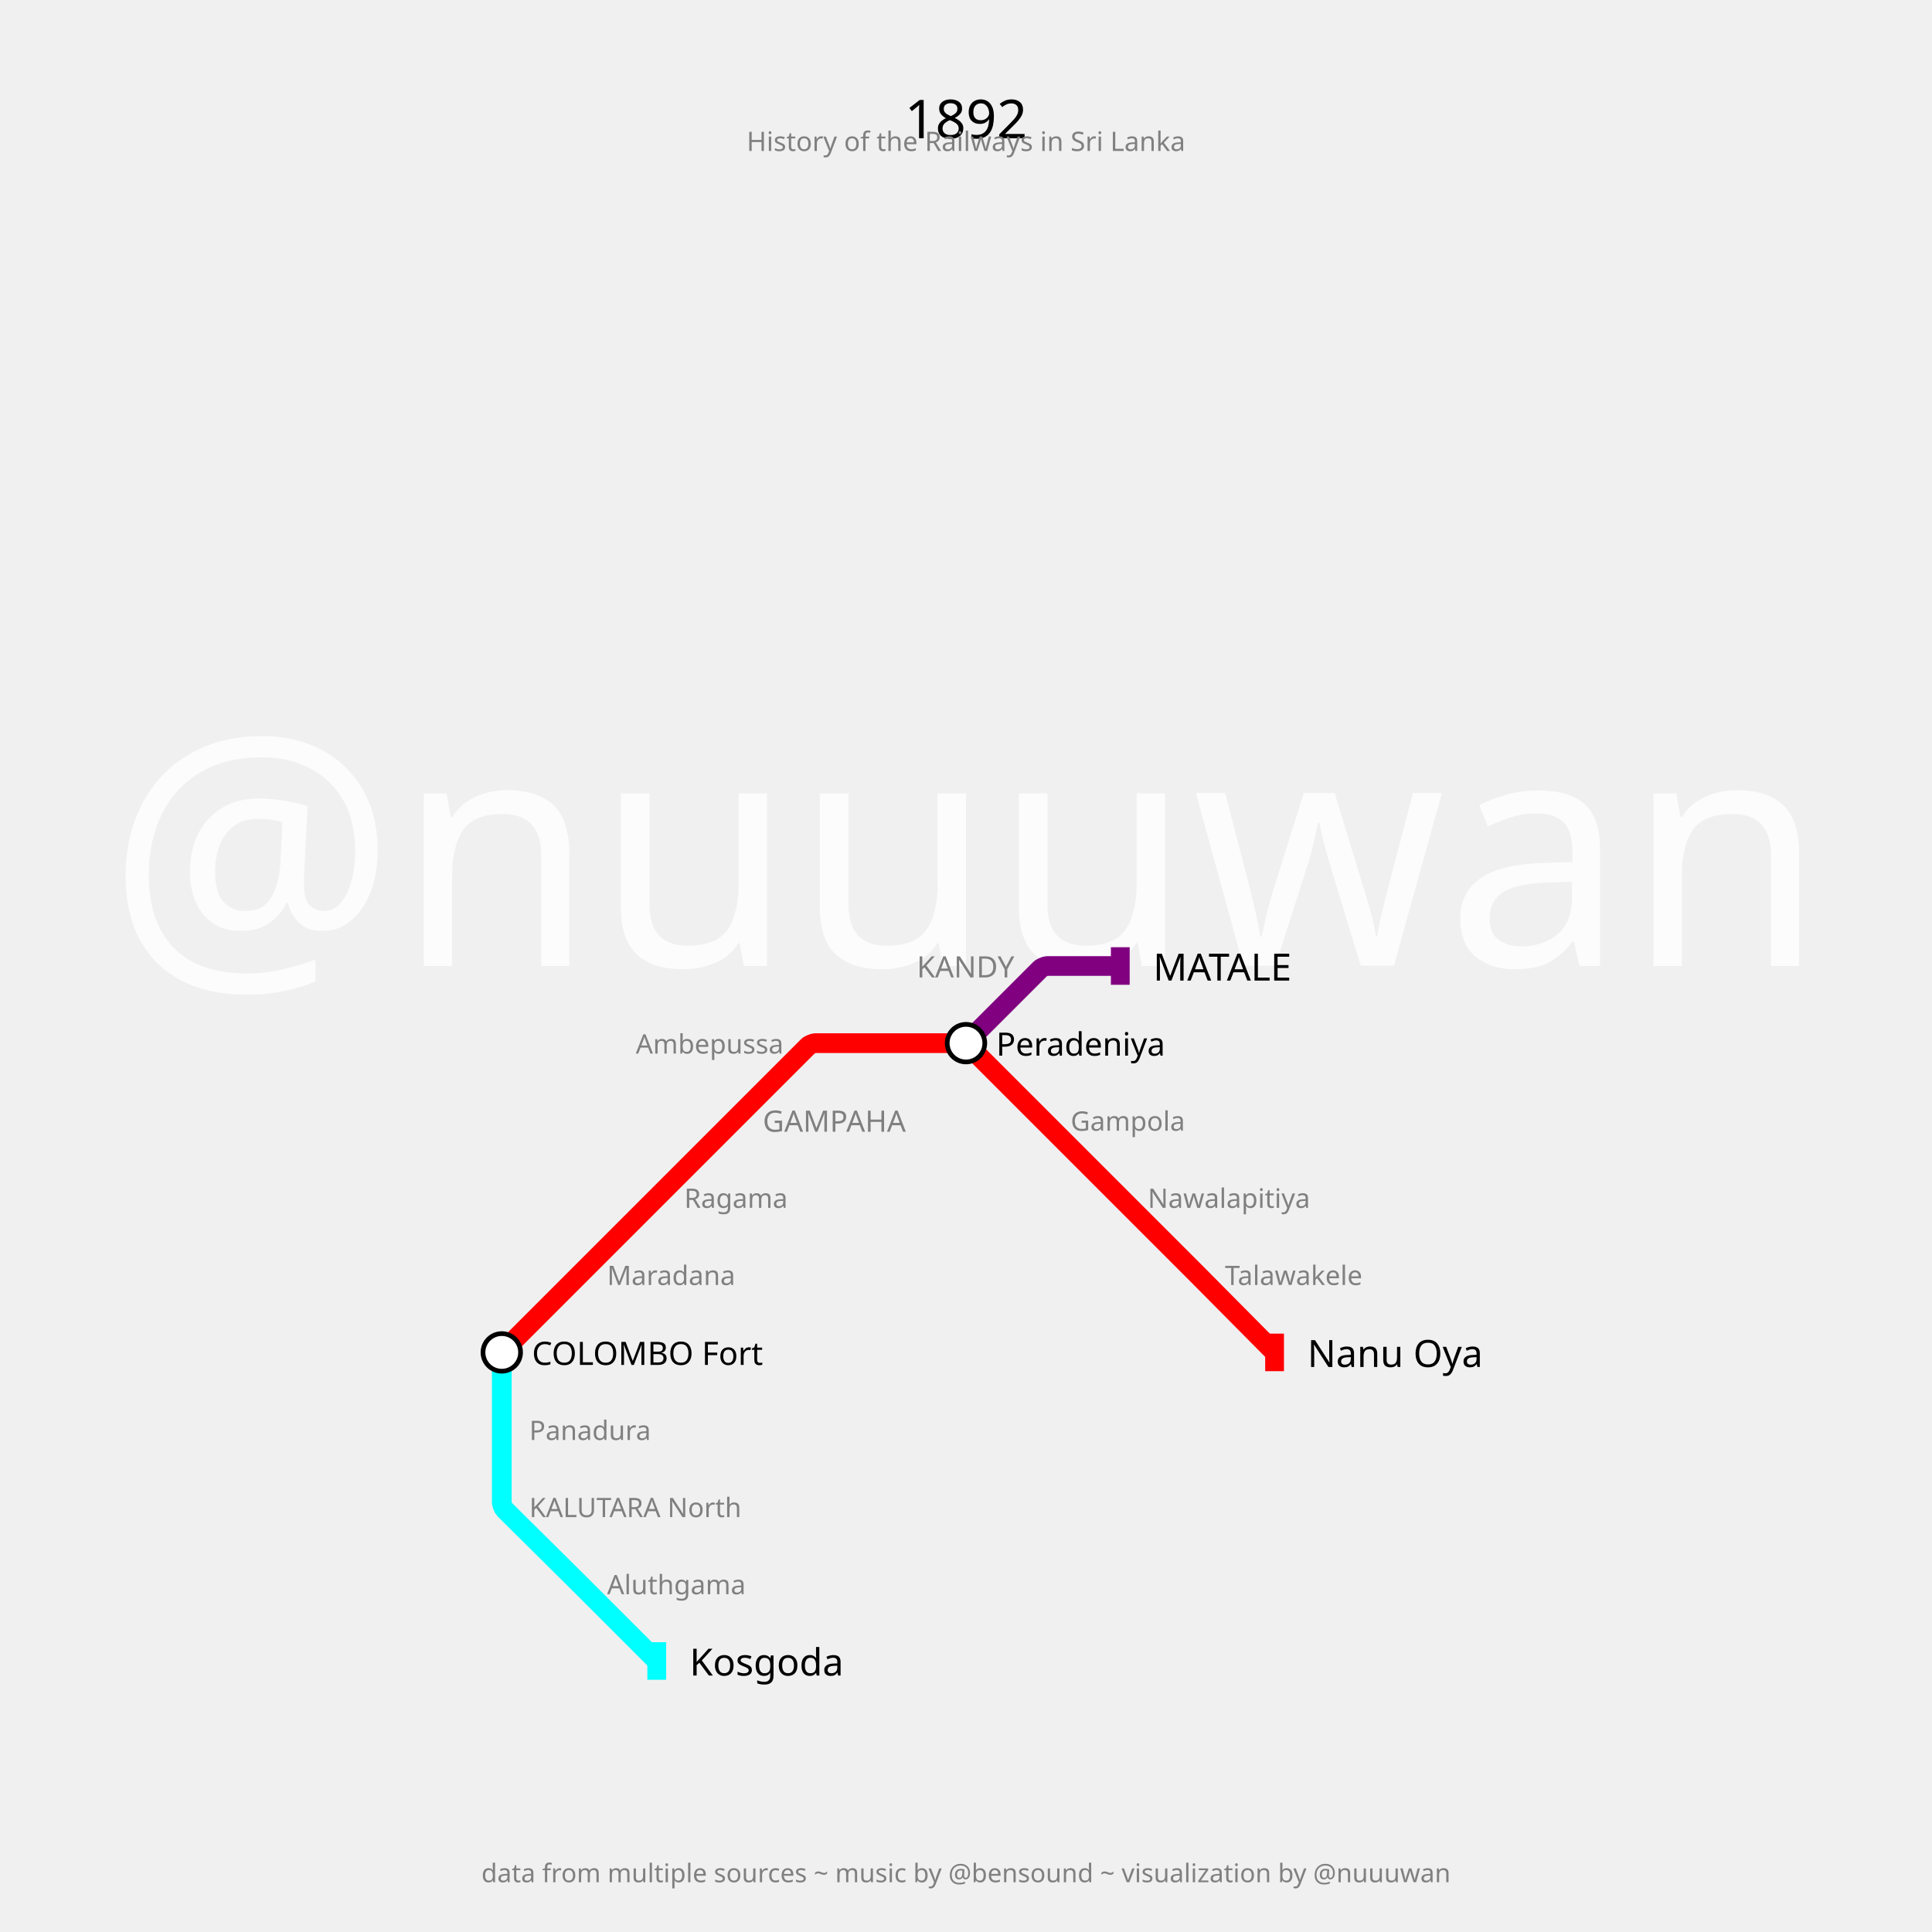
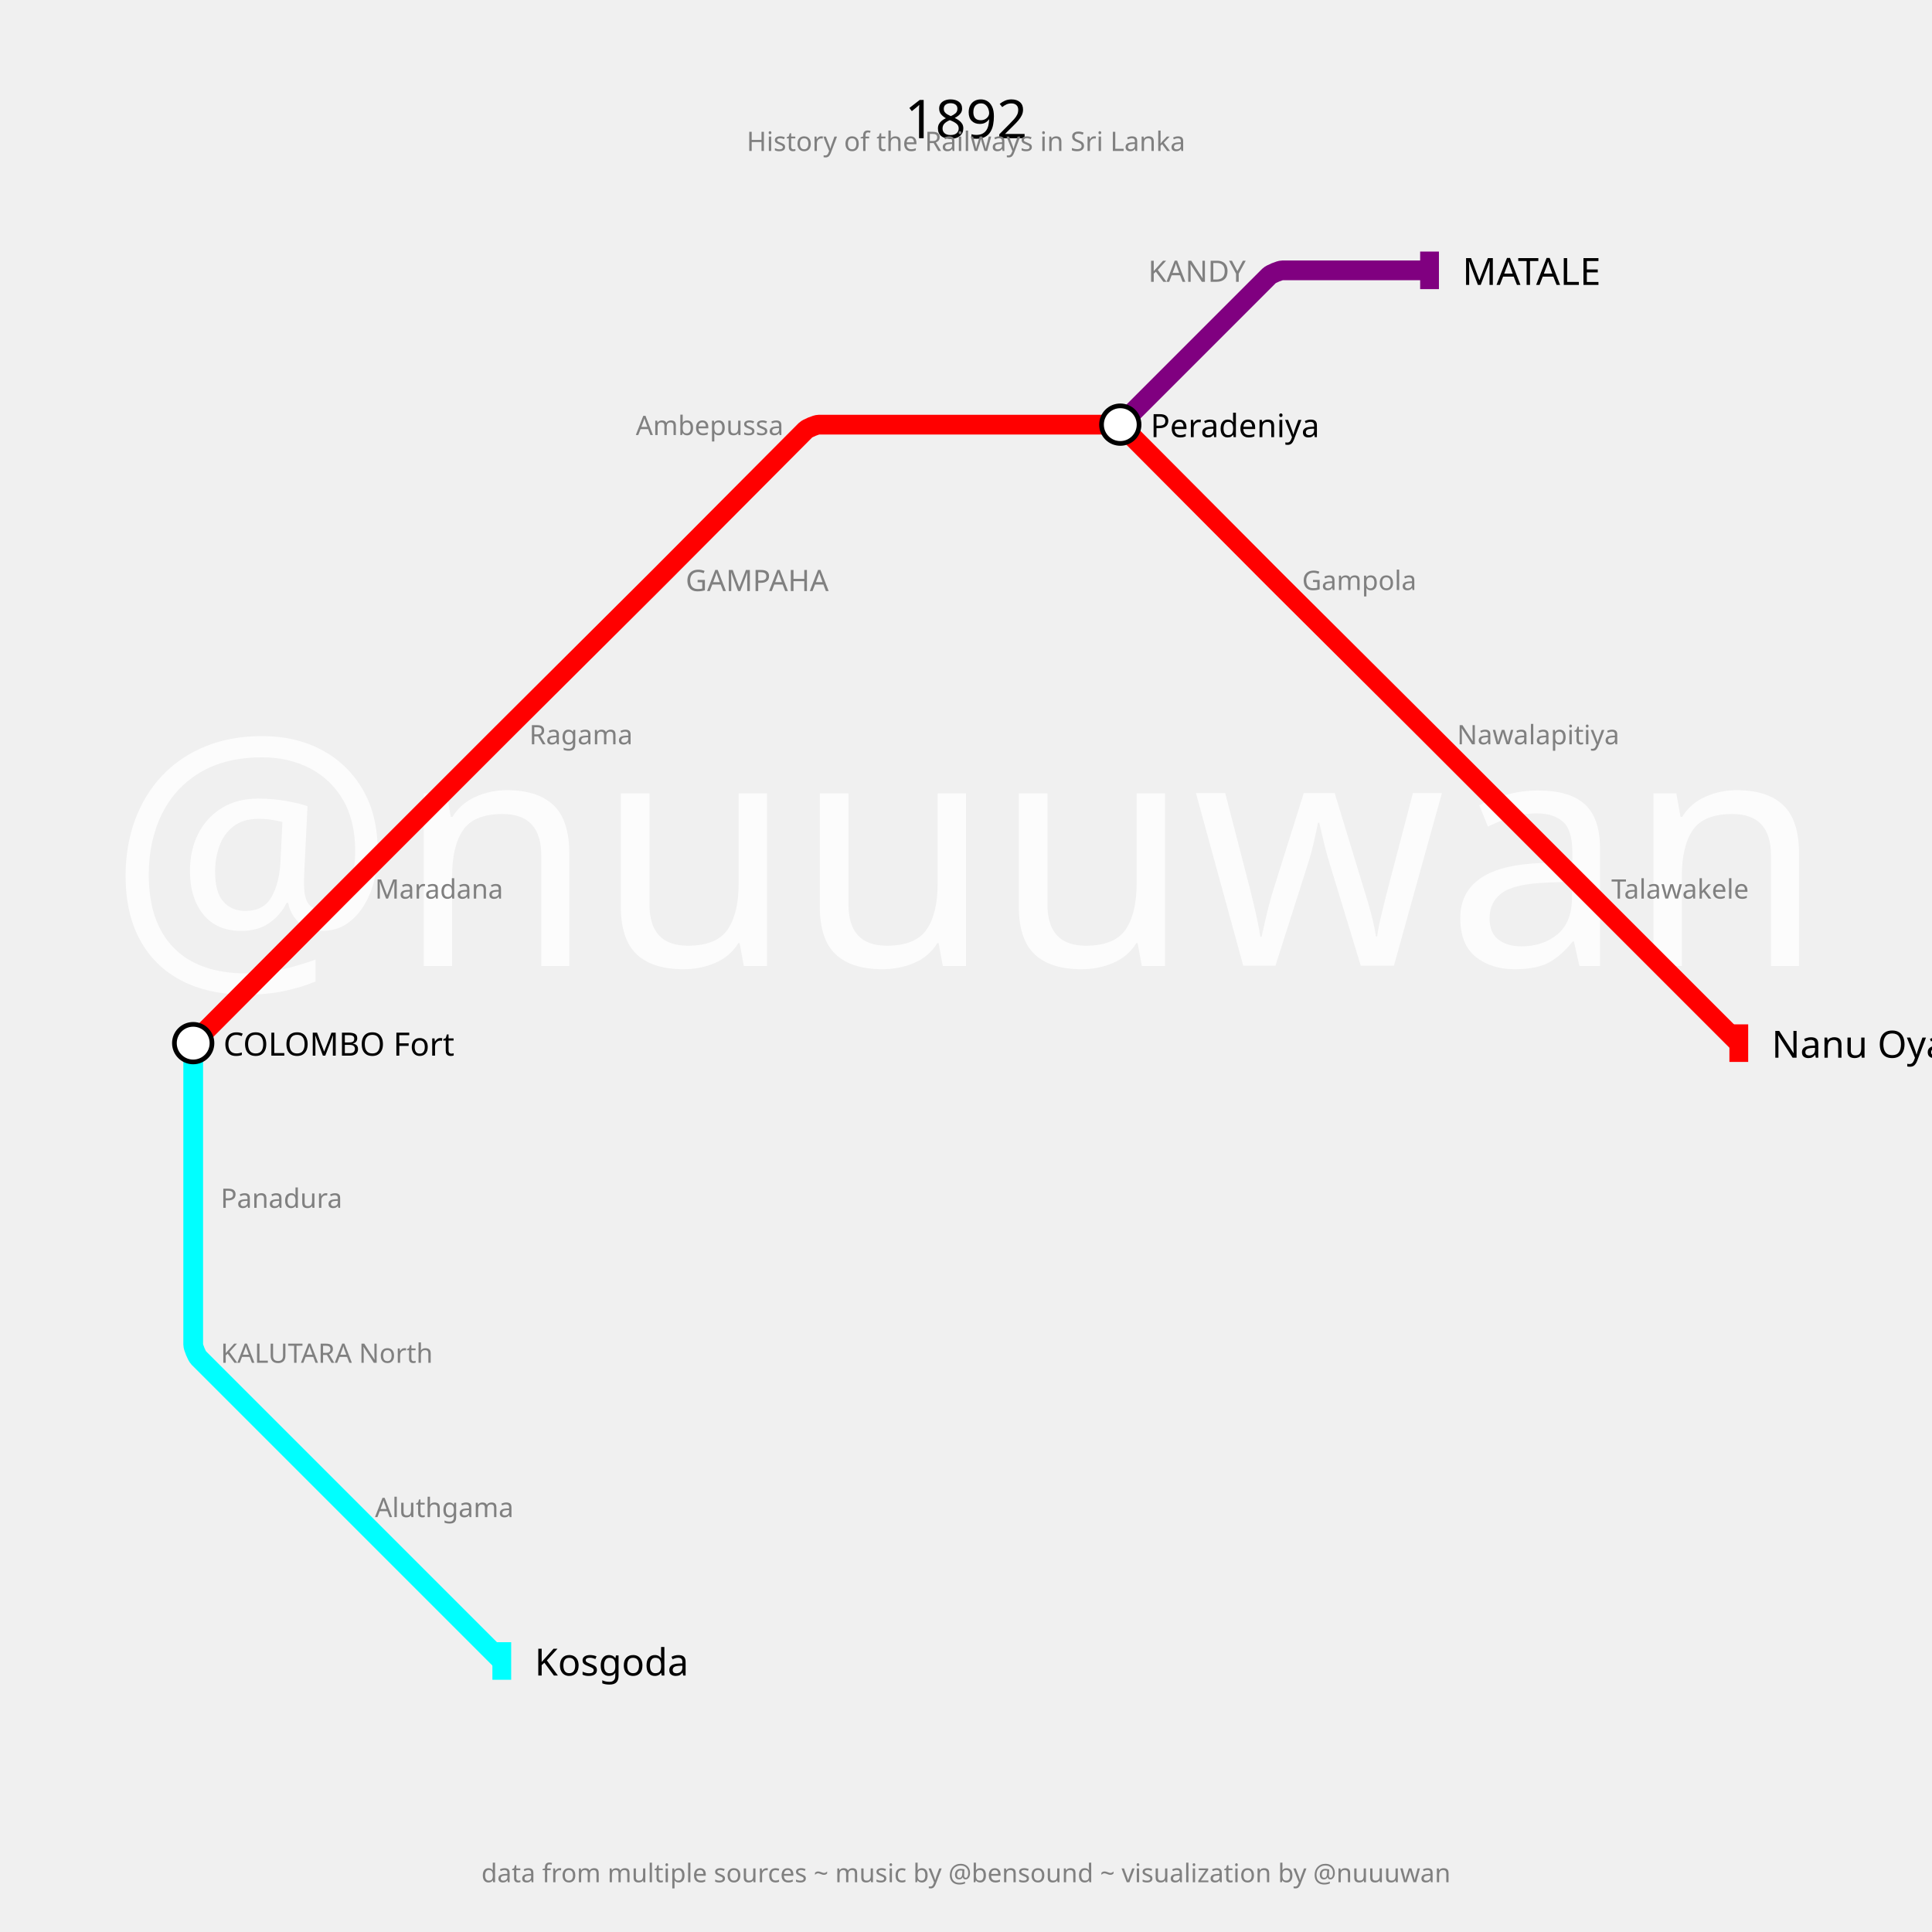
<svg xmlns="http://www.w3.org/2000/svg" width="2880" height="2880" padding="288">
  <text fill="#fcfcfc" stroke="none" font-size="480.0" font-family="p22" x="1440.0" y="1440.0" text-anchor="middle" dominant-baseline="center">@nuuuwan</text>
  <text fill="black" stroke="none" font-size="80" font-family="p22" x="1440.0" y="144.0" text-anchor="middle" dominant-baseline="hanging">1892</text>
  <text fill="gray" stroke="none" font-size="40" font-family="p22" x="1440.0" y="194.0" text-anchor="middle" dominant-baseline="hanging">History of the Railways in Sri Lanka</text>
  <text fill="gray" stroke="none" font-size="38.4" font-family="p22" x="1440.0" y="2776.0" text-anchor="middle" dominant-baseline="text-top">data from multiple sources ~ music by @bensound ~ visualization by @nuuuwan</text>
  <g>
-     <path fill="none" stroke-width="29.4" stroke-opacity="1" d="M 748.0,2016.0 L 864.0,1900.0 L 979.0,1785.0 L 1094.0,1670.0 L 1204.934,1559.066 C 1206.289,1557.711 1212.833,1555.0 1214.75,1555.0 L 1324.0,1555.0 L 1434.2,1555.0 C 1436.133,1555.0 1442.734,1557.734 1444.101,1559.101 L 1555.0,1670.0 L 1670.0,1785.0 L 1779.25,1894.25 C 1781.167,1896.167 1788.817,1903.85 1790.725,1905.775 L 1900.0,2016.0" stroke="red" />
-     <rect stroke="none" fill-opacity="1" x="1886" y="1988" width="28" height="56" fill="red" />
+     <path fill="none" stroke-width="29.4" stroke-opacity="1" d="M 288.0,1555.0 L 506.525,1335.525 C 510.35,1331.683 525.667,1316.333 529.5,1312.5 L 737.075,1104.925 C 740.717,1101.283 755.299,1086.732 758.949,1083.099 L 967.997,874.955 C 971.665,871.303 986.303,856.665 989.955,852.997 L 1200.851,641.185 C 1203.567,638.457 1216.7,633.0 1220.55,633.0 L 1440.0,633.0 L 1658.5,633.0 C 1662.333,633.0 1675.409,638.433 1678.114,641.149 L 1888.906,852.857 C 1892.604,856.572 1907.428,871.396 1911.143,875.094 L 2120.007,1083.055 C 2123.671,1086.703 2138.313,1101.313 2141.969,1104.969 L 2361.0,1324.0 L 2592.0,1555.0" stroke="red" />
+     <rect stroke="none" fill-opacity="1" x="2578" y="1527" width="28" height="56" fill="red" />
  </g>
  <g>
-     <path fill="none" stroke-width="29.4" stroke-opacity="1" d="M 1440.0,1555.0 L 1550.934,1444.066 C 1552.289,1442.711 1558.833,1440.0 1560.75,1440.0 L 1670.0,1440.0" stroke="purple" />
-     <rect stroke="none" fill-opacity="1" x="1656" y="1412" width="28" height="56" fill="purple" />
+     <path fill="none" stroke-width="29.4" stroke-opacity="1" d="M 1670.0,633.0 L 1891.833,411.167 C 1894.555,408.445 1907.7,403.0 1911.55,403.0 L 2131.0,403.0" stroke="purple" />
+     <rect stroke="none" fill-opacity="1" x="2117" y="375" width="28" height="56" fill="purple" />
  </g>
  <g>
-     <path fill="none" stroke-width="29.4" stroke-opacity="1" d="M 748.0,2016.0 L 748.0,2131.0 L 748.0,2240.25 C 748.0,2242.167 750.722,2248.699 752.083,2250.048 L 858.404,2355.452 C 860.269,2357.302 867.715,2364.715 869.572,2366.572 L 979.0,2476.0" stroke="cyan" />
-     <rect stroke="none" fill-opacity="1" x="965" y="2448" width="28" height="56" fill="cyan" />
+     <path fill="none" stroke-width="29.4" stroke-opacity="1" d="M 288.0,1555.0 L 288.0,1785.0 L 288.0,2004.45 C 288.0,2008.3 293.445,2021.445 296.167,2024.167 L 518.0,2246.0 L 748.0,2476.0" stroke="cyan" />
+     <rect stroke="none" fill-opacity="1" x="734" y="2448" width="28" height="56" fill="cyan" />
  </g>
  <g>
-     <text fill="black" stroke="none" font-size="56.0" font-family="p22" font-weight="100" text-anchor="start" dominant-baseline="central" x="1949.0" y="2016" transform="translate(1900,2016) rotate(0) translate(-1900,-2016)">Nanu Oya</text>
+     <text fill="black" stroke="none" font-size="56.0" font-family="p22" font-weight="100" text-anchor="start" dominant-baseline="central" x="2641.0" y="1555" transform="translate(2592,1555) rotate(0) translate(-2592,-1555)">Nanu Oya</text>
  </g>
  <g>
-     <text fill="black" stroke="none" font-size="56.0" font-family="p22" font-weight="100" text-anchor="start" dominant-baseline="central" x="1719.0" y="1440" transform="translate(1670,1440) rotate(0) translate(-1670,-1440)">MATALE</text>
+     <text fill="black" stroke="none" font-size="56.0" font-family="p22" font-weight="100" text-anchor="start" dominant-baseline="central" x="2180.0" y="403" transform="translate(2131,403) rotate(0) translate(-2131,-403)">MATALE</text>
  </g>
  <g>
-     <text fill="black" stroke="none" font-size="56.0" font-family="p22" font-weight="100" text-anchor="start" dominant-baseline="central" x="1028.0" y="2476" transform="translate(979,2476) rotate(0) translate(-979,-2476)">Kosgoda</text>
+     <text fill="black" stroke="none" font-size="56.0" font-family="p22" font-weight="100" text-anchor="start" dominant-baseline="central" x="797.0" y="2476" transform="translate(748,2476) rotate(0) translate(-748,-2476)">Kosgoda</text>
  </g>
  <g>
-     <circle r="28" fill="white" stroke="black" stroke-width="7.0" cx="748" cy="2016" />
-     <text fill="black" stroke="none" font-size="48.0" font-family="p22" font-weight="100" text-anchor="start" dominant-baseline="central" x="793.0" y="2016" transform="translate(748,2016) rotate(0) translate(-748,-2016)">COLOMBO Fort</text>
+     <circle r="28" fill="white" stroke="black" stroke-width="7.0" cx="288" cy="1555" />
+     <text fill="black" stroke="none" font-size="48.0" font-family="p22" font-weight="100" text-anchor="start" dominant-baseline="central" x="333.0" y="1555" transform="translate(288,1555) rotate(0) translate(-288,-1555)">COLOMBO Fort</text>
  </g>
  <g>
-     <circle r="28" fill="white" stroke="black" stroke-width="7.0" cx="1440" cy="1555" />
-     <text fill="black" stroke="none" font-size="48.0" font-family="p22" font-weight="100" text-anchor="start" dominant-baseline="central" x="1485.0" y="1555" transform="translate(1440,1555) rotate(0) translate(-1440,-1555)">Peradeniya</text>
+     <circle r="28" fill="white" stroke="black" stroke-width="7.0" cx="1670" cy="633" />
+     <text fill="black" stroke="none" font-size="48.0" font-family="p22" font-weight="100" text-anchor="start" dominant-baseline="central" x="1715.0" y="633" transform="translate(1670,633) rotate(0) translate(-1670,-633)">Peradeniya</text>
  </g>
  <g>
-     <text fill="gray" stroke="none" font-size="44.0" font-family="p22" font-weight="100" text-anchor="start" dominant-baseline="central" x="1137.0" y="1670" transform="translate(1094,1670) rotate(0) translate(-1094,-1670)">GAMPAHA</text>
+     <text fill="gray" stroke="none" font-size="44.0" font-family="p22" font-weight="100" text-anchor="start" dominant-baseline="central" x="1022.0" y="864" transform="translate(979,864) rotate(0) translate(-979,-864)">GAMPAHA</text>
  </g>
  <g>
-     <text fill="gray" stroke="none" font-size="44.0" font-family="p22" font-weight="100" text-anchor="end" dominant-baseline="central" x="1512.0" y="1440" transform="translate(1555,1440) rotate(0) translate(-1555,-1440)">KANDY</text>
+     <text fill="gray" stroke="none" font-size="44.0" font-family="p22" font-weight="100" text-anchor="end" dominant-baseline="central" x="1857.0" y="403" transform="translate(1900,403) rotate(0) translate(-1900,-403)">KANDY</text>
  </g>
  <g>
-     <text fill="gray" stroke="none" font-size="40" font-family="p22" font-weight="100" text-anchor="start" dominant-baseline="central" x="905.0" y="1900" transform="translate(864,1900) rotate(0) translate(-864,-1900)">Maradana</text>
+     <text fill="gray" stroke="none" font-size="40" font-family="p22" font-weight="100" text-anchor="start" dominant-baseline="central" x="559.0" y="1324" transform="translate(518,1324) rotate(0) translate(-518,-1324)">Maradana</text>
  </g>
  <g>
-     <text fill="gray" stroke="none" font-size="40" font-family="p22" font-weight="100" text-anchor="start" dominant-baseline="central" x="1020.0" y="1785" transform="translate(979,1785) rotate(0) translate(-979,-1785)">Ragama</text>
+     <text fill="gray" stroke="none" font-size="40" font-family="p22" font-weight="100" text-anchor="start" dominant-baseline="central" x="789.0" y="1094" transform="translate(748,1094) rotate(0) translate(-748,-1094)">Ragama</text>
  </g>
  <g>
-     <text fill="gray" stroke="none" font-size="40" font-family="p22" font-weight="100" text-anchor="end" dominant-baseline="central" x="1168.0" y="1555" transform="translate(1209,1555) rotate(0) translate(-1209,-1555)">Ambepussa</text>
+     <text fill="gray" stroke="none" font-size="40" font-family="p22" font-weight="100" text-anchor="end" dominant-baseline="central" x="1168.0" y="633" transform="translate(1209,633) rotate(0) translate(-1209,-633)">Ambepussa</text>
  </g>
  <g />
  <g>
-     <text fill="gray" stroke="none" font-size="40" font-family="p22" font-weight="100" text-anchor="start" dominant-baseline="central" x="1596.0" y="1670" transform="translate(1555,1670) rotate(0) translate(-1555,-1670)">Gampola</text>
+     <text fill="gray" stroke="none" font-size="40" font-family="p22" font-weight="100" text-anchor="start" dominant-baseline="central" x="1941.0" y="864" transform="translate(1900,864) rotate(0) translate(-1900,-864)">Gampola</text>
  </g>
  <g>
-     <text fill="gray" stroke="none" font-size="40" font-family="p22" font-weight="100" text-anchor="start" dominant-baseline="central" x="1711.0" y="1785" transform="translate(1670,1785) rotate(0) translate(-1670,-1785)">Nawalapitiya</text>
+     <text fill="gray" stroke="none" font-size="40" font-family="p22" font-weight="100" text-anchor="start" dominant-baseline="central" x="2172.0" y="1094" transform="translate(2131,1094) rotate(0) translate(-2131,-1094)">Nawalapitiya</text>
  </g>
  <g>
-     <text fill="gray" stroke="none" font-size="40" font-family="p22" font-weight="100" text-anchor="start" dominant-baseline="central" x="1826.0" y="1900" transform="translate(1785,1900) rotate(0) translate(-1785,-1900)">Talawakele</text>
+     <text fill="gray" stroke="none" font-size="40" font-family="p22" font-weight="100" text-anchor="start" dominant-baseline="central" x="2402.0" y="1324" transform="translate(2361,1324) rotate(0) translate(-2361,-1324)">Talawakele</text>
  </g>
  <g>
-     <text fill="gray" stroke="none" font-size="40" font-family="p22" font-weight="100" text-anchor="start" dominant-baseline="central" x="789.0" y="2131" transform="translate(748,2131) rotate(0) translate(-748,-2131)">Panadura</text>
+     <text fill="gray" stroke="none" font-size="40" font-family="p22" font-weight="100" text-anchor="start" dominant-baseline="central" x="329.0" y="1785" transform="translate(288,1785) rotate(0) translate(-288,-1785)">Panadura</text>
  </g>
  <g>
-     <text fill="gray" stroke="none" font-size="40" font-family="p22" font-weight="100" text-anchor="start" dominant-baseline="central" x="789.0" y="2246" transform="translate(748,2246) rotate(0) translate(-748,-2246)">KALUTARA North</text>
+     <text fill="gray" stroke="none" font-size="40" font-family="p22" font-weight="100" text-anchor="start" dominant-baseline="central" x="329.0" y="2016" transform="translate(288,2016) rotate(0) translate(-288,-2016)">KALUTARA North</text>
  </g>
  <g>
-     <text fill="gray" stroke="none" font-size="40" font-family="p22" font-weight="100" text-anchor="start" dominant-baseline="central" x="905.0" y="2361" transform="translate(864,2361) rotate(0) translate(-864,-2361)">Aluthgama</text>
+     <text fill="gray" stroke="none" font-size="40" font-family="p22" font-weight="100" text-anchor="start" dominant-baseline="central" x="559.0" y="2246" transform="translate(518,2246) rotate(0) translate(-518,-2246)">Aluthgama</text>
  </g>
</svg>
